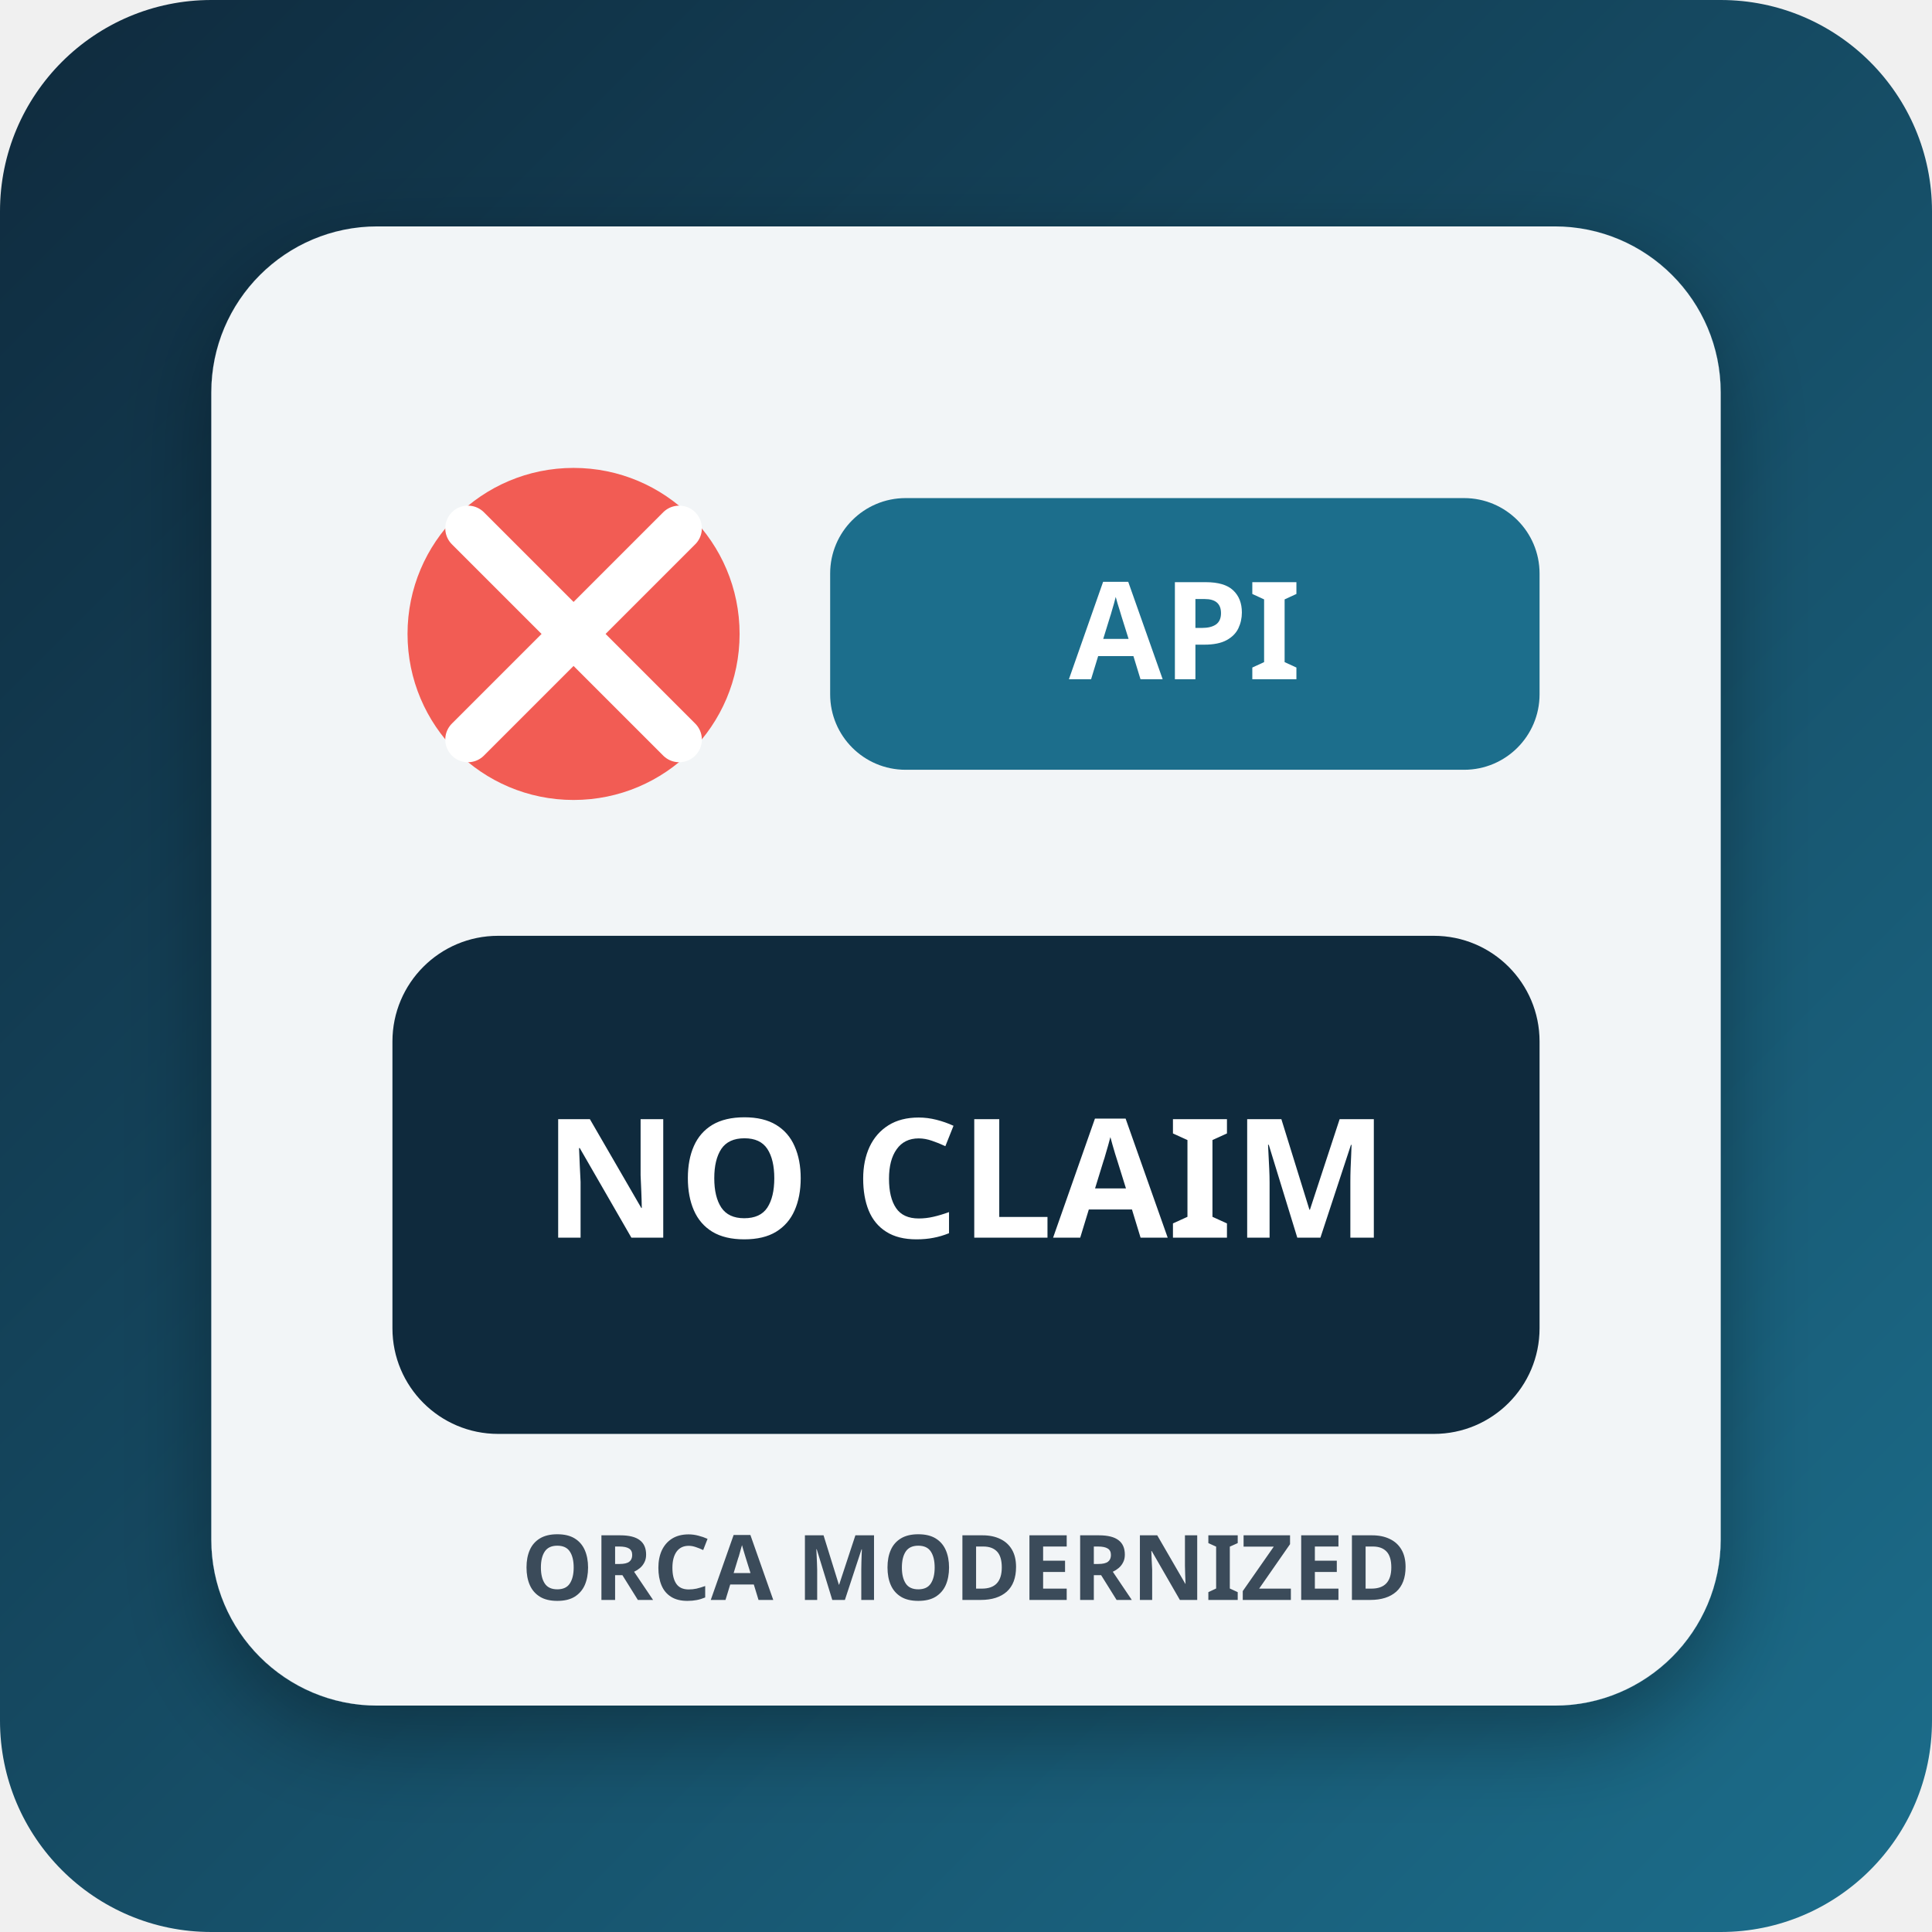
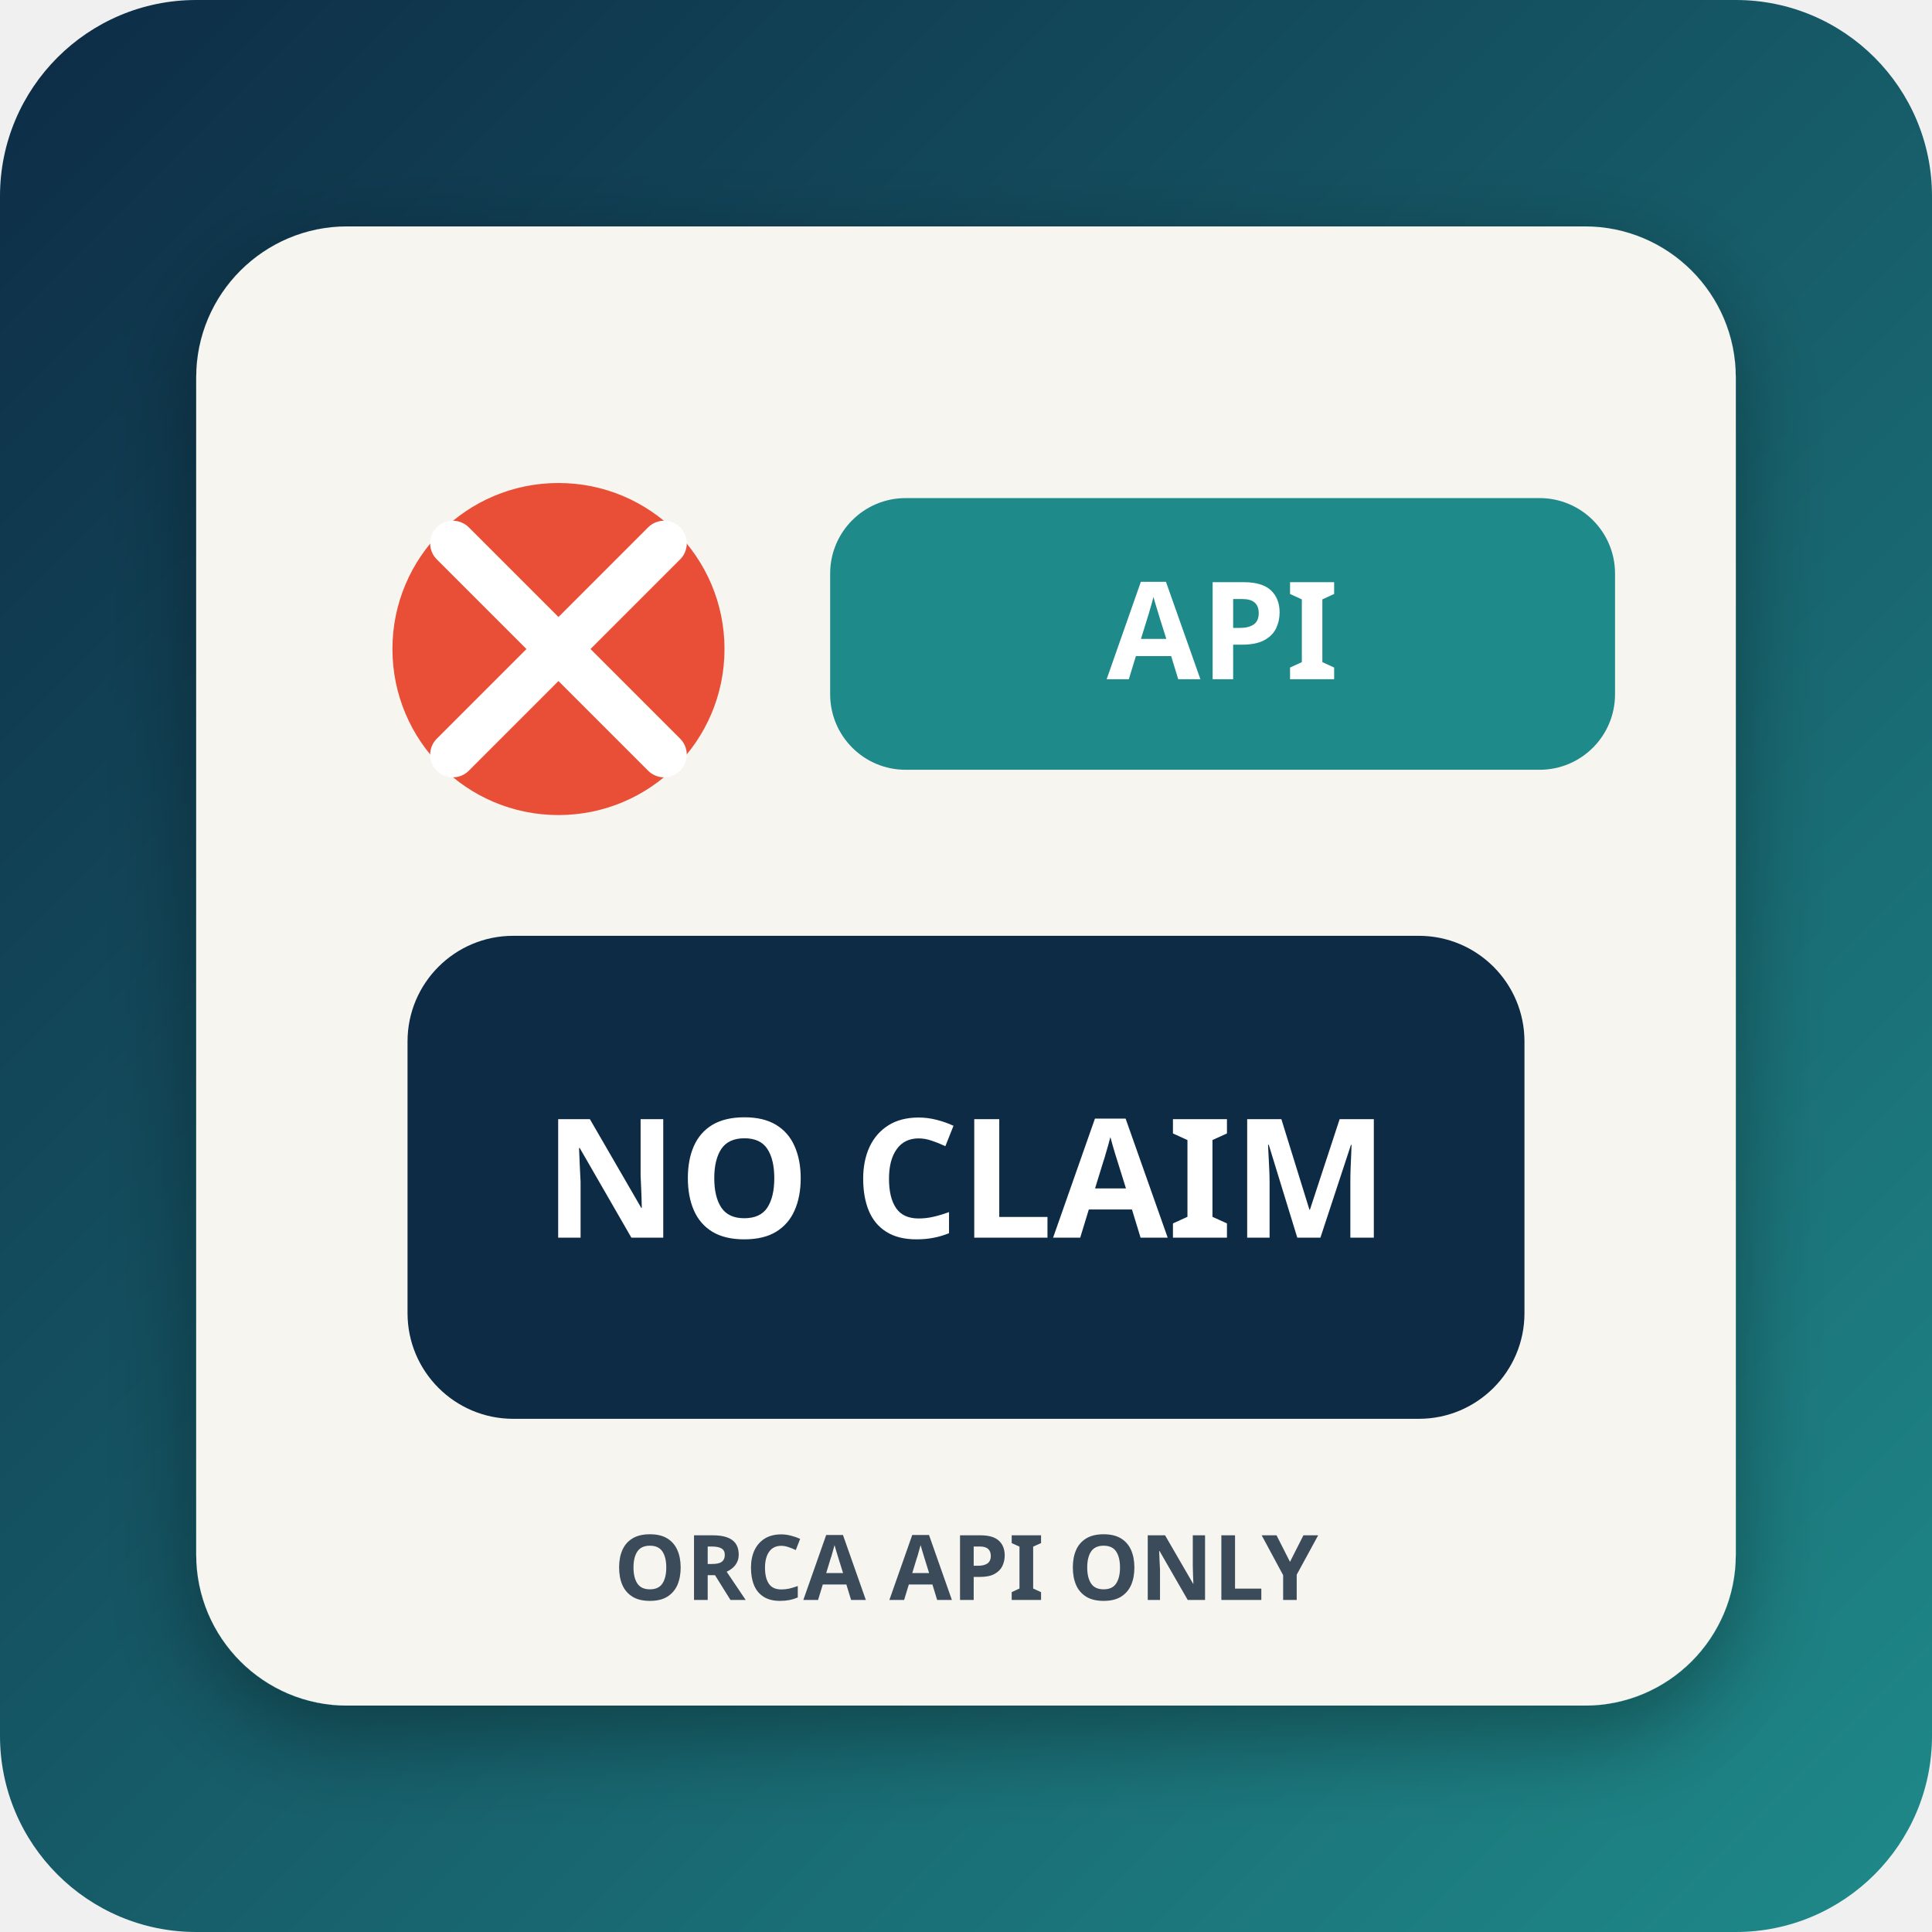
- <svg xmlns="http://www.w3.org/2000/svg" width="256" height="256" viewBox="0 0 256 256" role="img" aria-label="ORCA API only">
+ <svg xmlns="http://www.w3.org/2000/svg" width="256" height="256" viewBox="0 0 256 256" role="img" aria-label="CLAIM廃止 API専用">
  <defs>
    <linearGradient id="bg" x1="0" y1="0" x2="1" y2="1">
-       <stop offset="0%" stop-color="#0F2A3D" />
-       <stop offset="100%" stop-color="#1C6E8C" />
+       <stop offset="0%" stop-color="#0D2B45" />
+       <stop offset="100%" stop-color="#1F8A8A" />
    </linearGradient>
    <filter id="shadow" x="-20%" y="-20%" width="140%" height="140%">
      <feDropShadow dx="0" dy="4" stdDeviation="6" flood-color="#000000" flood-opacity="0.35" />
    </filter>
  </defs>
-   <rect width="256" height="256" rx="28" fill="url(#bg)" />
-   <rect x="28" y="30" width="200" height="196" rx="22" fill="#F2F5F7" filter="url(#shadow)" />
-   <circle cx="76" cy="84" r="22" fill="#F25C54" />
-   <line x1="62" y1="70" x2="90" y2="98" stroke="#FFFFFF" stroke-width="6" stroke-linecap="round" />
-   <line x1="90" y1="70" x2="62" y2="98" stroke="#FFFFFF" stroke-width="6" stroke-linecap="round" />
-   <rect x="110" y="66" width="94" height="36" rx="10" fill="#1C6E8C" />
-   <text x="157" y="90" text-anchor="middle" font-size="18" font-weight="700" font-family="'Trebuchet MS', 'Segoe UI', sans-serif" fill="#FFFFFF">API</text>
-   <rect x="52" y="124" width="152" height="66" rx="14" fill="#0F2A3D" />
+   <rect width="256" height="256" rx="26" fill="url(#bg)" />
+   <rect x="26" y="30" width="204" height="196" rx="20" fill="#F7F5F0" filter="url(#shadow)" />
+   <circle cx="74" cy="86" r="22" fill="#E94F37" />
+   <line x1="60" y1="72" x2="88" y2="100" stroke="#FFFFFF" stroke-width="6" stroke-linecap="round" />
+   <line x1="88" y1="72" x2="60" y2="100" stroke="#FFFFFF" stroke-width="6" stroke-linecap="round" />
+   <rect x="110" y="66" width="104" height="36" rx="10" fill="#1F8A8A" />
+   <text x="162" y="90" text-anchor="middle" font-size="18" font-weight="700" font-family="'Trebuchet MS', 'Segoe UI', sans-serif" fill="#FFFFFF">API</text>
+   <rect x="54" y="124" width="148" height="64" rx="14" fill="#0D2B45" />
  <text x="128" y="164" text-anchor="middle" font-size="22" font-weight="700" font-family="'Trebuchet MS', 'Segoe UI', sans-serif" fill="#FFFFFF">NO CLAIM</text>
-   <text x="128" y="212" text-anchor="middle" font-size="12" font-weight="600" font-family="'Trebuchet MS', 'Segoe UI', sans-serif" fill="#3B4B5A">ORCA MODERNIZED</text>
+   <text x="128" y="212" text-anchor="middle" font-size="12" font-weight="600" font-family="'Trebuchet MS', 'Segoe UI', sans-serif" fill="#3B4B5A">ORCA API ONLY</text>
</svg>
